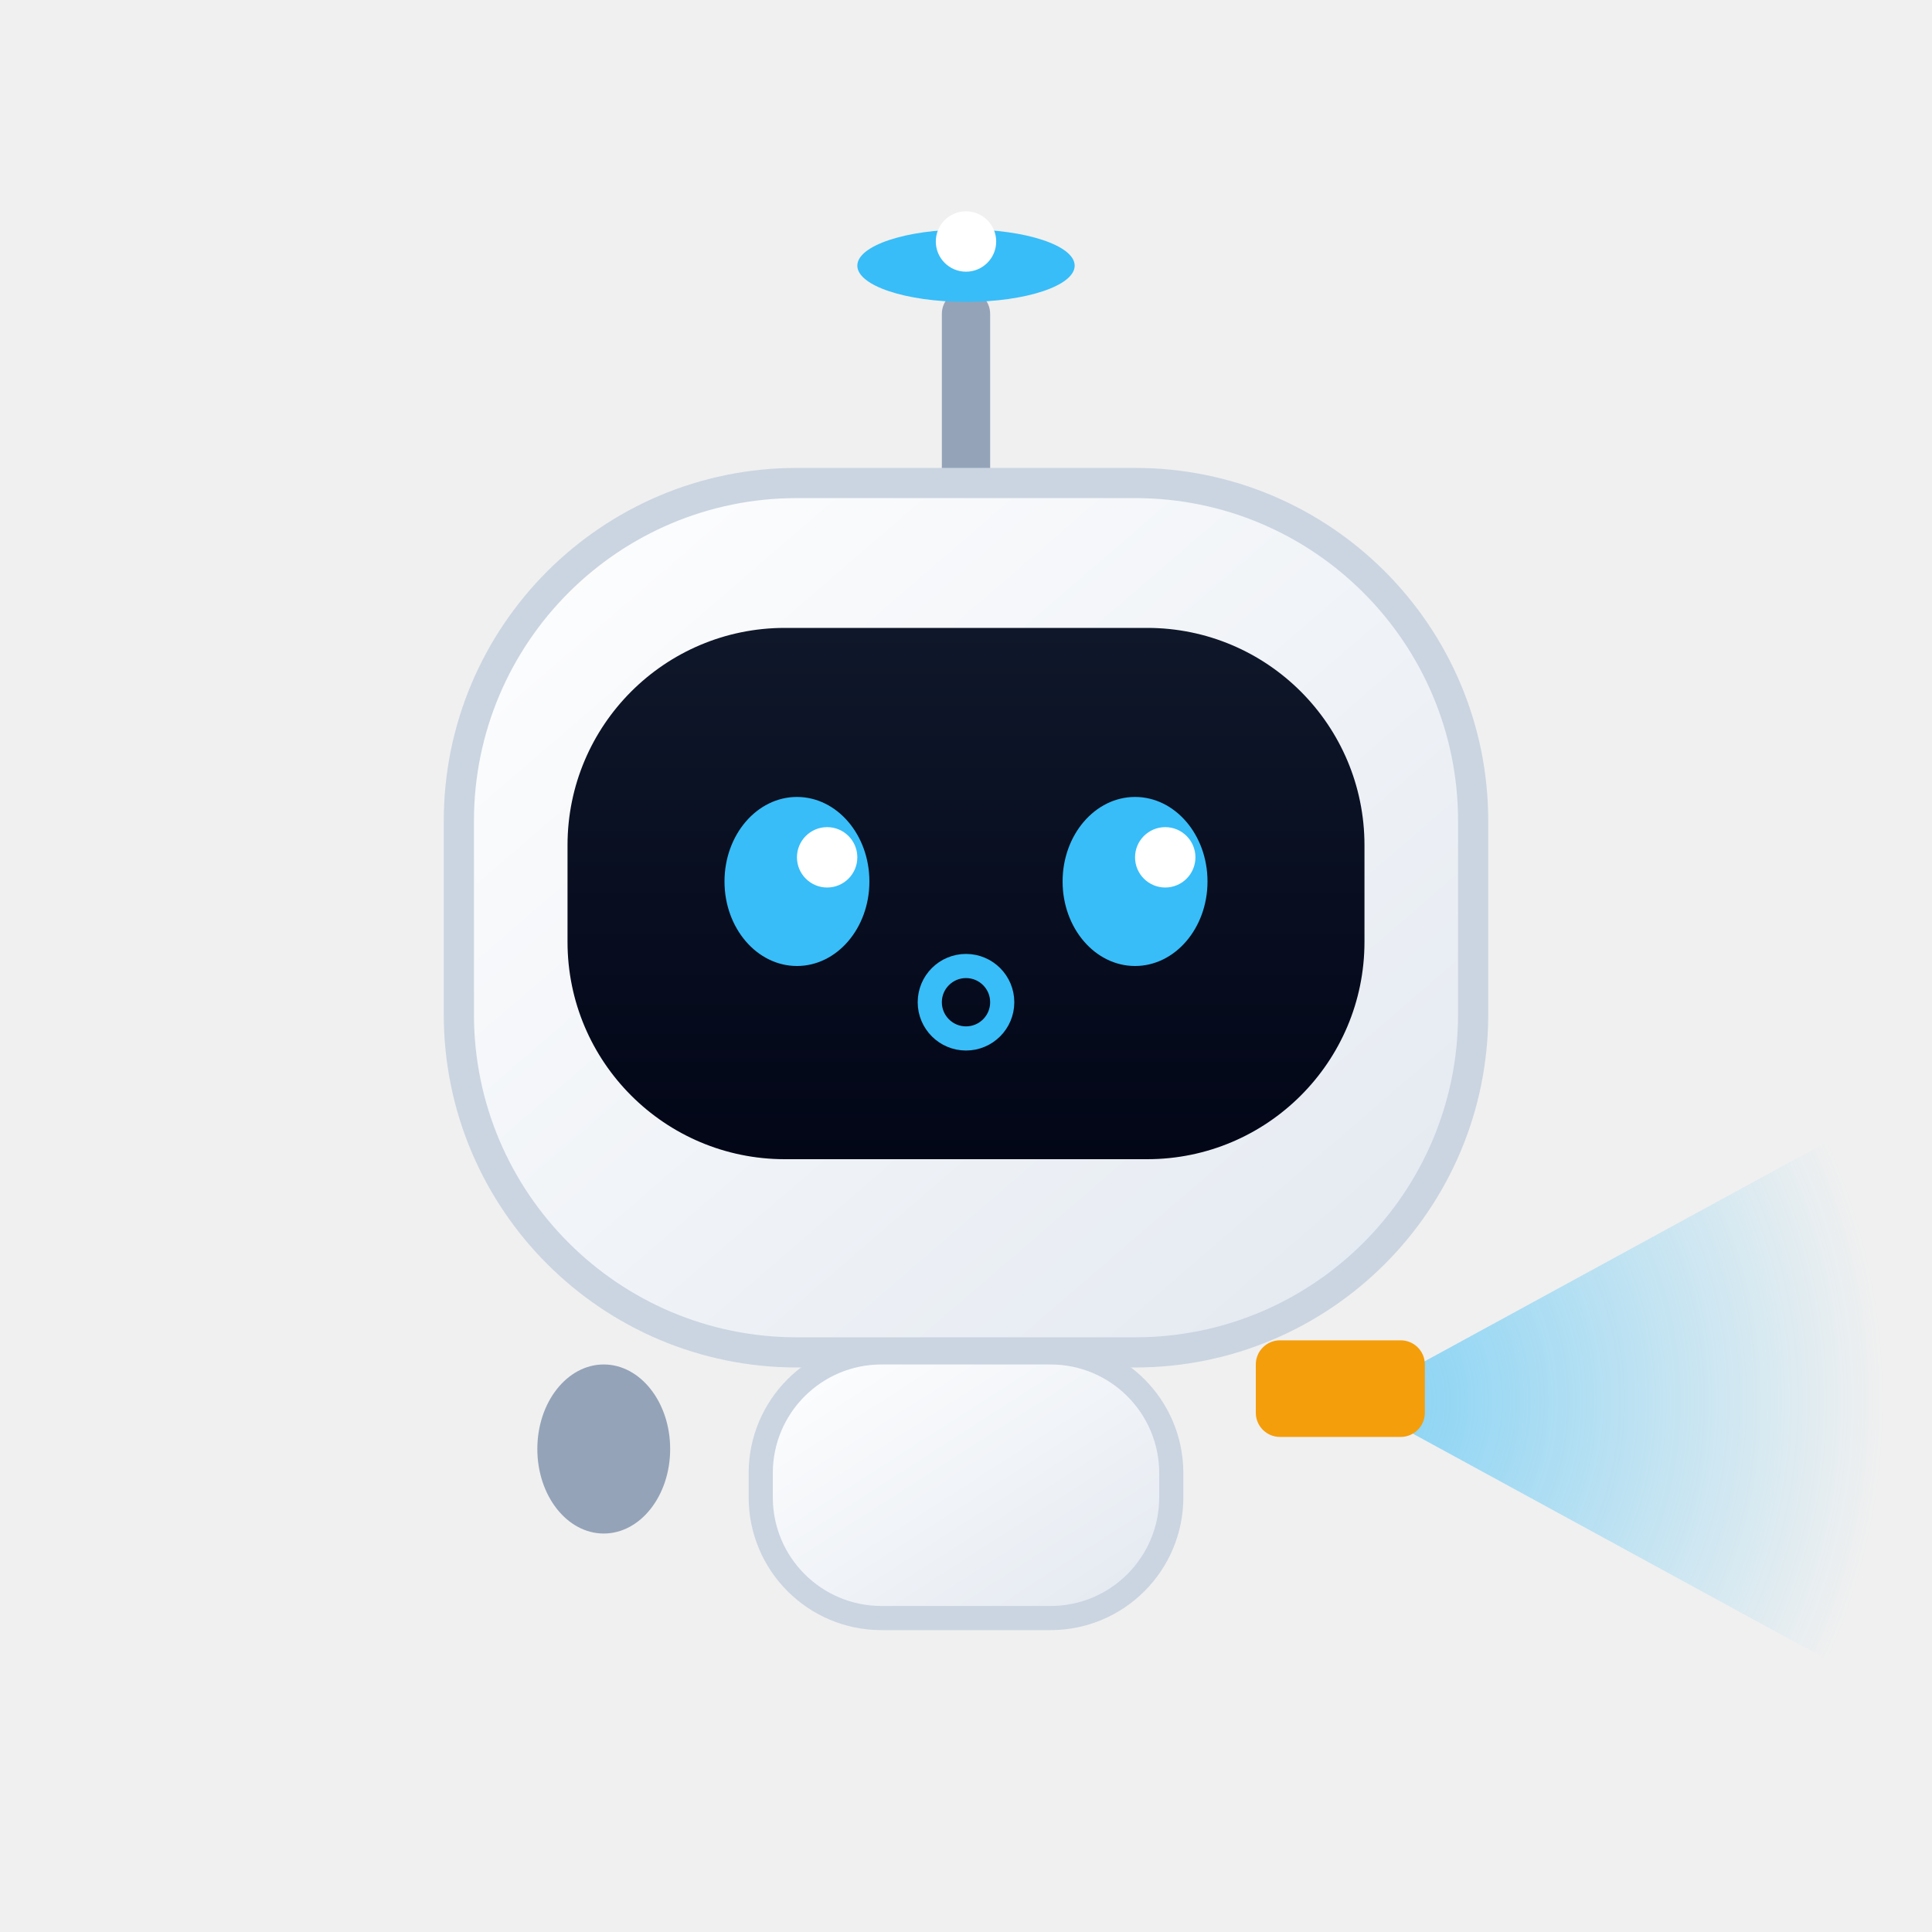
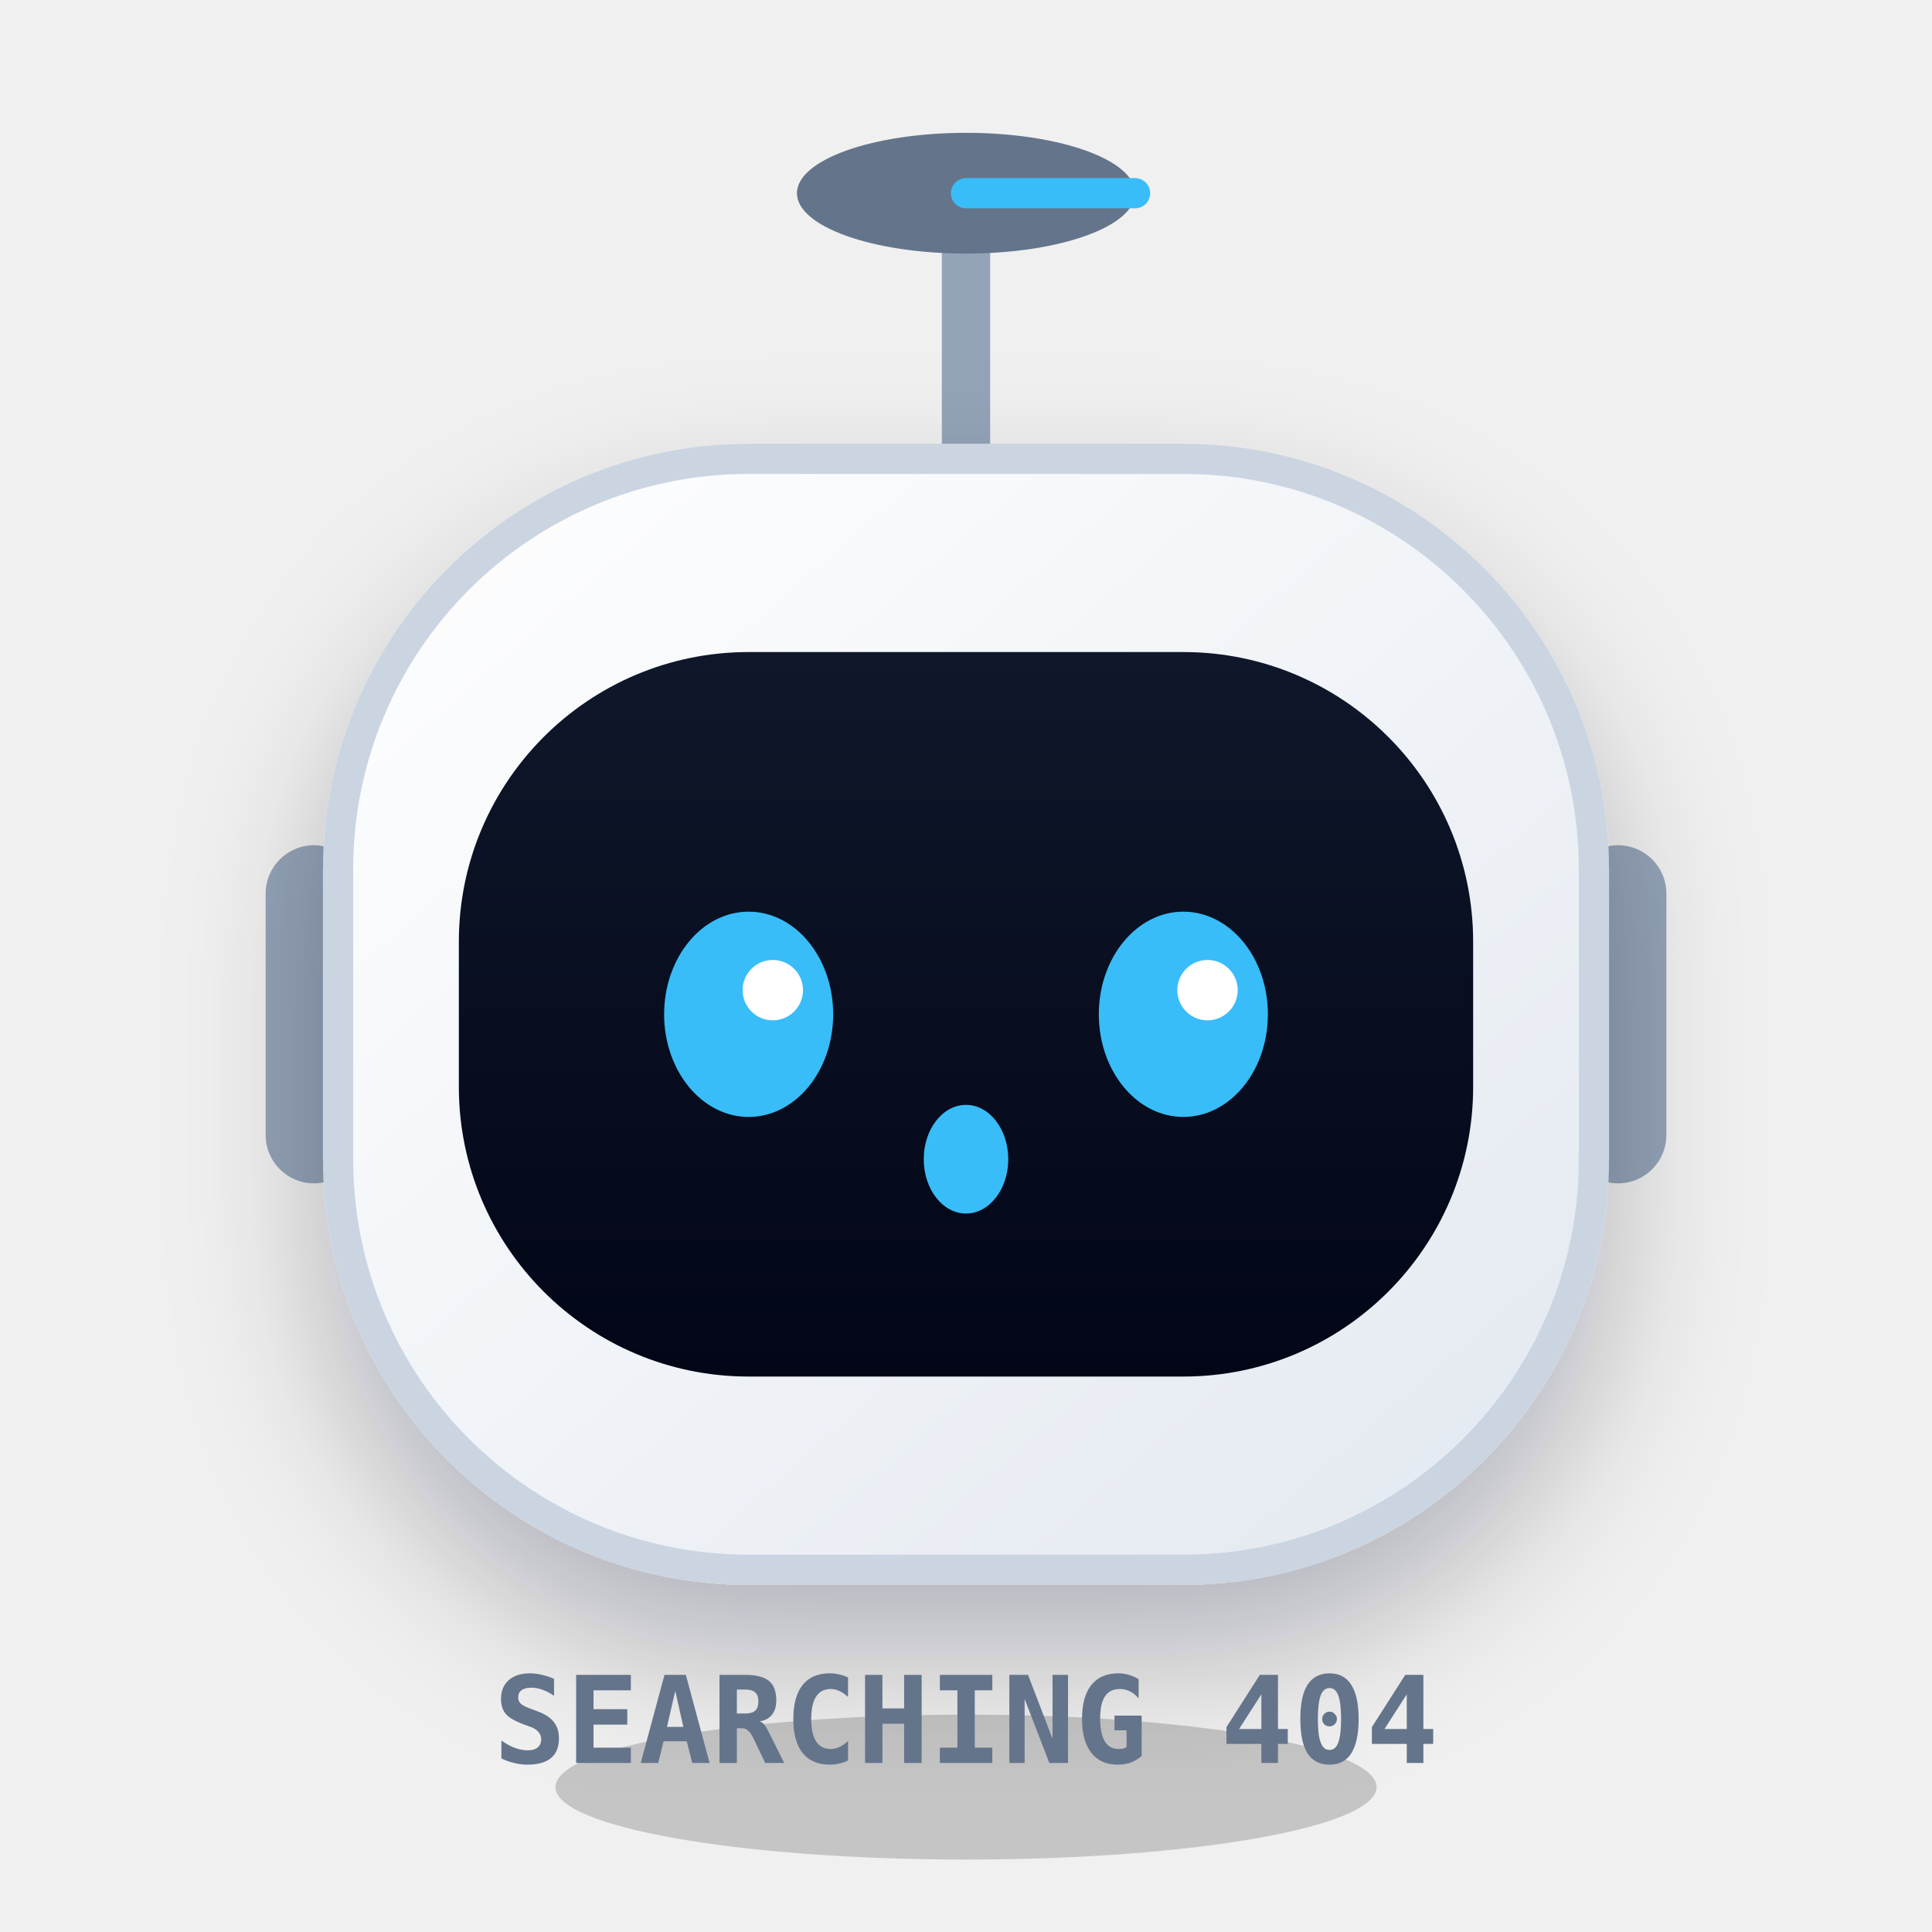
<svg xmlns="http://www.w3.org/2000/svg" viewBox="0 0 160 160" width="100%" height="100%">
  <defs>
-     <linearGradient id="body-grad" x1="0%" y1="0%" x2="100%" y2="100%">
+     <linearGradient id="astro-head-grad" x1="0%" y1="0%" x2="100%" y2="100%">
      <stop offset="0%" stop-color="#ffffff" />
      <stop offset="100%" stop-color="#e2e8f0" />
    </linearGradient>
-     <linearGradient id="visor-glass" x1="0%" y1="0%" x2="0%" y2="100%">
+     <linearGradient id="astro-visor-glass" x1="0%" y1="0%" x2="0%" y2="100%">
      <stop offset="0%" stop-color="#0f172a" />
      <stop offset="100%" stop-color="#020617" />
    </linearGradient>
-     <radialGradient id="torch-beam" cx="0%" cy="50%" r="100%">
-       <stop offset="0%" stop-color="#38bdf8" stop-opacity="0.6" />
-       <stop offset="100%" stop-color="#38bdf8" stop-opacity="0" />
-     </radialGradient>
+     <filter id="astro-shadow" x="-20%" y="-20%" width="140%" height="140%">
+       <feDropShadow dx="0" dy="6" stdDeviation="6" flood-color="#020617" flood-opacity="0.25" />
+     </filter>
  </defs>
  <style>
-     @keyframes sweepBeam {
-       0%, 100% { transform: rotate(-10deg); }
-       50% { transform: rotate(14deg); }
-     }
-     @keyframes eyesLook {
-       0%, 100% { transform: translateX(-4px); }
-       50% { transform: translateX(5px); }
-     }
    @keyframes radarSpin {
      0% { transform: rotate(0deg); }
      100% { transform: rotate(360deg); }
    }
-     .torch-sweep { animation: sweepBeam 3s ease-in-out infinite; transform-origin: 108px 116px; }
-     .eyes-searching { animation: eyesLook 2.4s ease-in-out infinite; }
-     .radar-dish { animation: radarSpin 3s linear infinite; transform-origin: 80px 22px; }
+     @keyframes eyesLookLR {
+       0%, 100% { transform: translateX(0); }
+       25% { transform: translateX(-6px); }
+       75% { transform: translateX(6px); }
+     }
+     .radar-sweep { animation: radarSpin 3s linear infinite; transform-origin: 80px 20px; }
+     .eyes-roam { animation: eyesLookLR 2.8s ease-in-out infinite; }
  </style>
-   <rect x="78" y="24" width="4" height="20" rx="2" fill="#94a3b8" />
-   <g class="radar-dish">
-     <ellipse cx="80" cy="22" rx="9" ry="3" fill="#38bdf8" />
-     <circle cx="80" cy="20" r="2.5" fill="#ffffff" />
+   <ellipse cx="80" cy="148" rx="34" ry="6" fill="#000000" opacity="0.18" />
+   <rect x="78" y="16" width="4" height="24" rx="2" fill="#94a3b8" />
+   <ellipse cx="80" cy="16" rx="14" ry="5" fill="#64748b" />
+   <g class="radar-sweep">
+     <line x1="80" y1="16" x2="94" y2="16" stroke="#38bdf8" stroke-width="2.5" stroke-linecap="round" />
  </g>
-   <rect x="38" y="40" width="84" height="72" rx="28" fill="url(#body-grad)" stroke="#cbd5e1" stroke-width="2.5" />
-   <rect x="47" y="52" width="66" height="44" rx="18" fill="url(#visor-glass)" />
-   <g class="eyes-searching">
-     <ellipse cx="66" cy="73" rx="6" ry="7" fill="#38bdf8" />
-     <circle cx="68.5" cy="71" r="2.5" fill="#ffffff" />
-     <ellipse cx="94" cy="73" rx="6" ry="7" fill="#38bdf8" />
-     <circle cx="96.5" cy="71" r="2.5" fill="#ffffff" />
-     <circle cx="80" cy="83" r="3" fill="none" stroke="#38bdf8" stroke-width="2" />
+   <rect x="22" y="70" width="8" height="28" rx="4" fill="#94a3b8" />
+   <rect x="130" y="70" width="8" height="28" rx="4" fill="#94a3b8" />
+   <rect x="28" y="38" width="104" height="92" rx="34" fill="url(#astro-head-grad)" stroke="#cbd5e1" stroke-width="2.5" filter="url(#astro-shadow)" />
+   <rect x="38" y="54" width="84" height="60" rx="24" fill="url(#astro-visor-glass)" />
+   <g class="eyes-roam">
+     <ellipse cx="62" cy="84" rx="7" ry="8.5" fill="#38bdf8" />
+     <circle cx="64" cy="82" r="2.5" fill="#ffffff" />
+     <ellipse cx="98" cy="84" rx="7" ry="8.5" fill="#38bdf8" />
+     <circle cx="100" cy="82" r="2.5" fill="#ffffff" />
  </g>
-   <rect x="63" y="112" width="34" height="22" rx="10" fill="url(#body-grad)" stroke="#cbd5e1" stroke-width="2" />
-   <ellipse cx="50" cy="120" rx="5.5" ry="7" fill="#94a3b8" />
-   <g class="torch-sweep">
-     <polygon points="112,116 156,92 156,140" fill="url(#torch-beam)" />
-     <rect x="104" y="111" width="14" height="8" rx="2" fill="#f59e0b" />
-   </g>
+   <ellipse cx="80" cy="96" rx="3.5" ry="4.5" fill="#38bdf8" />
+   <text x="80" y="146" font-family="monospace" font-size="10" font-weight="bold" fill="#64748b" text-anchor="middle">SEARCHING 404</text>
</svg>
